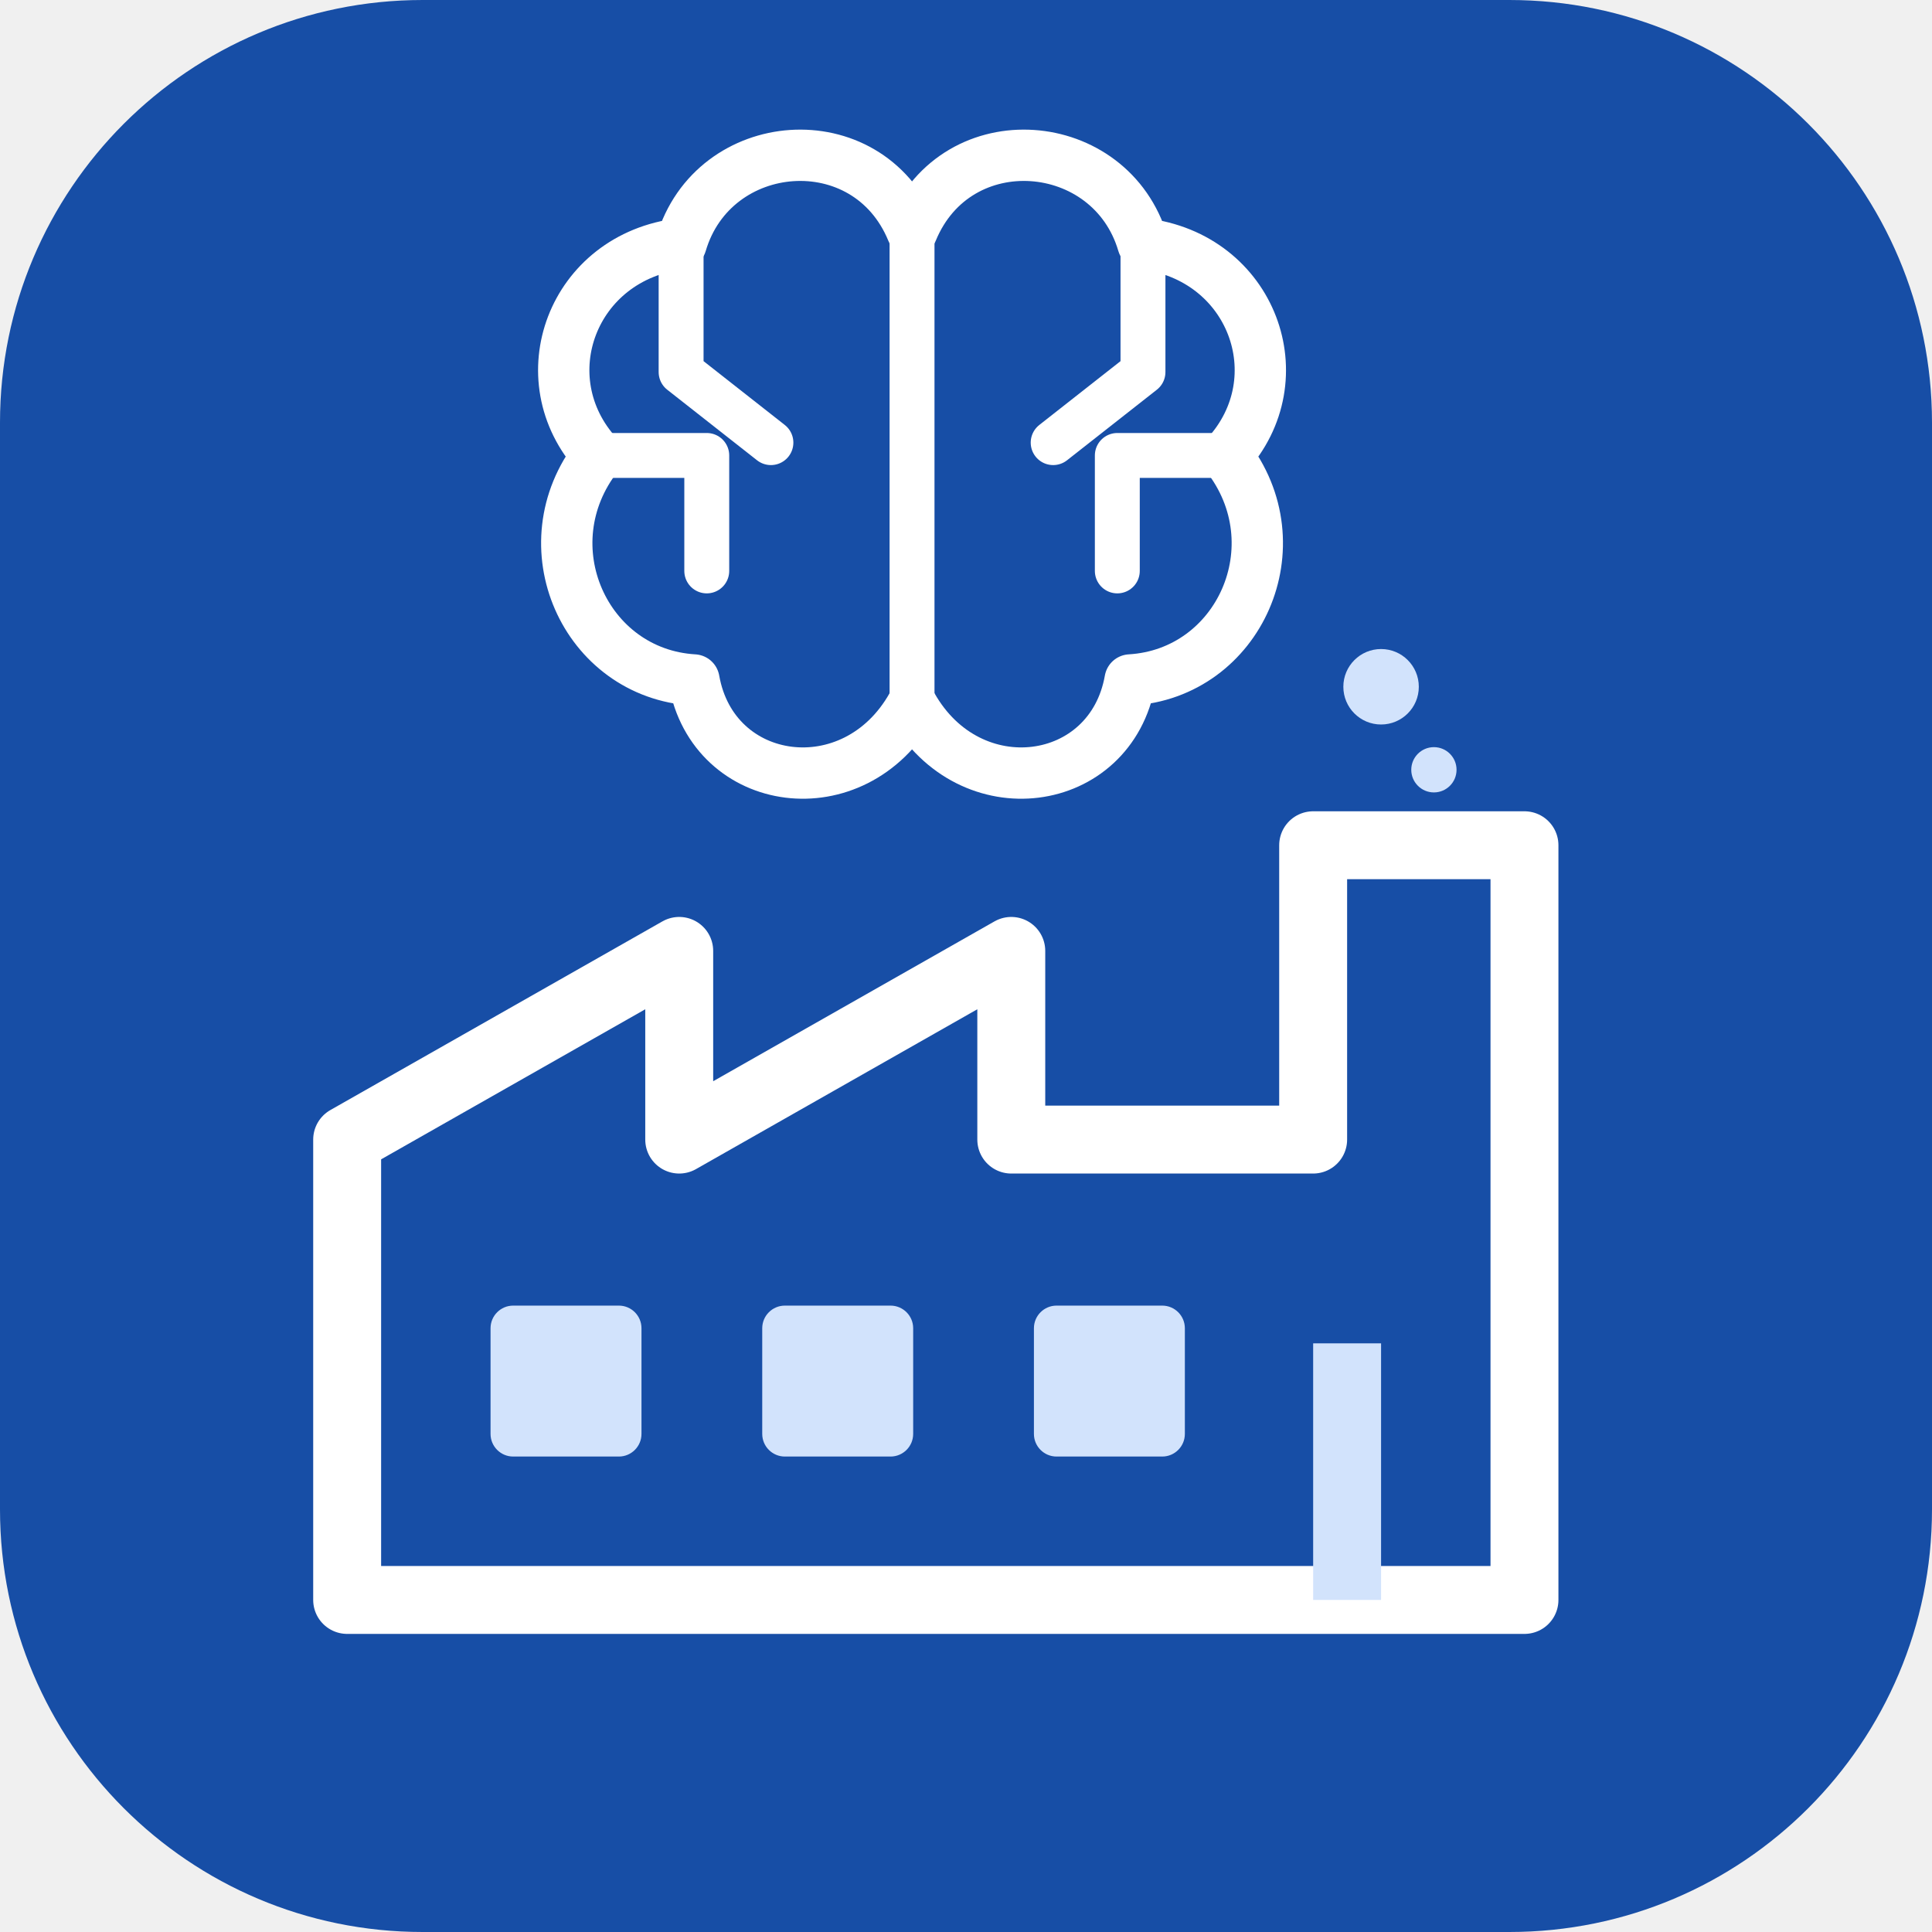
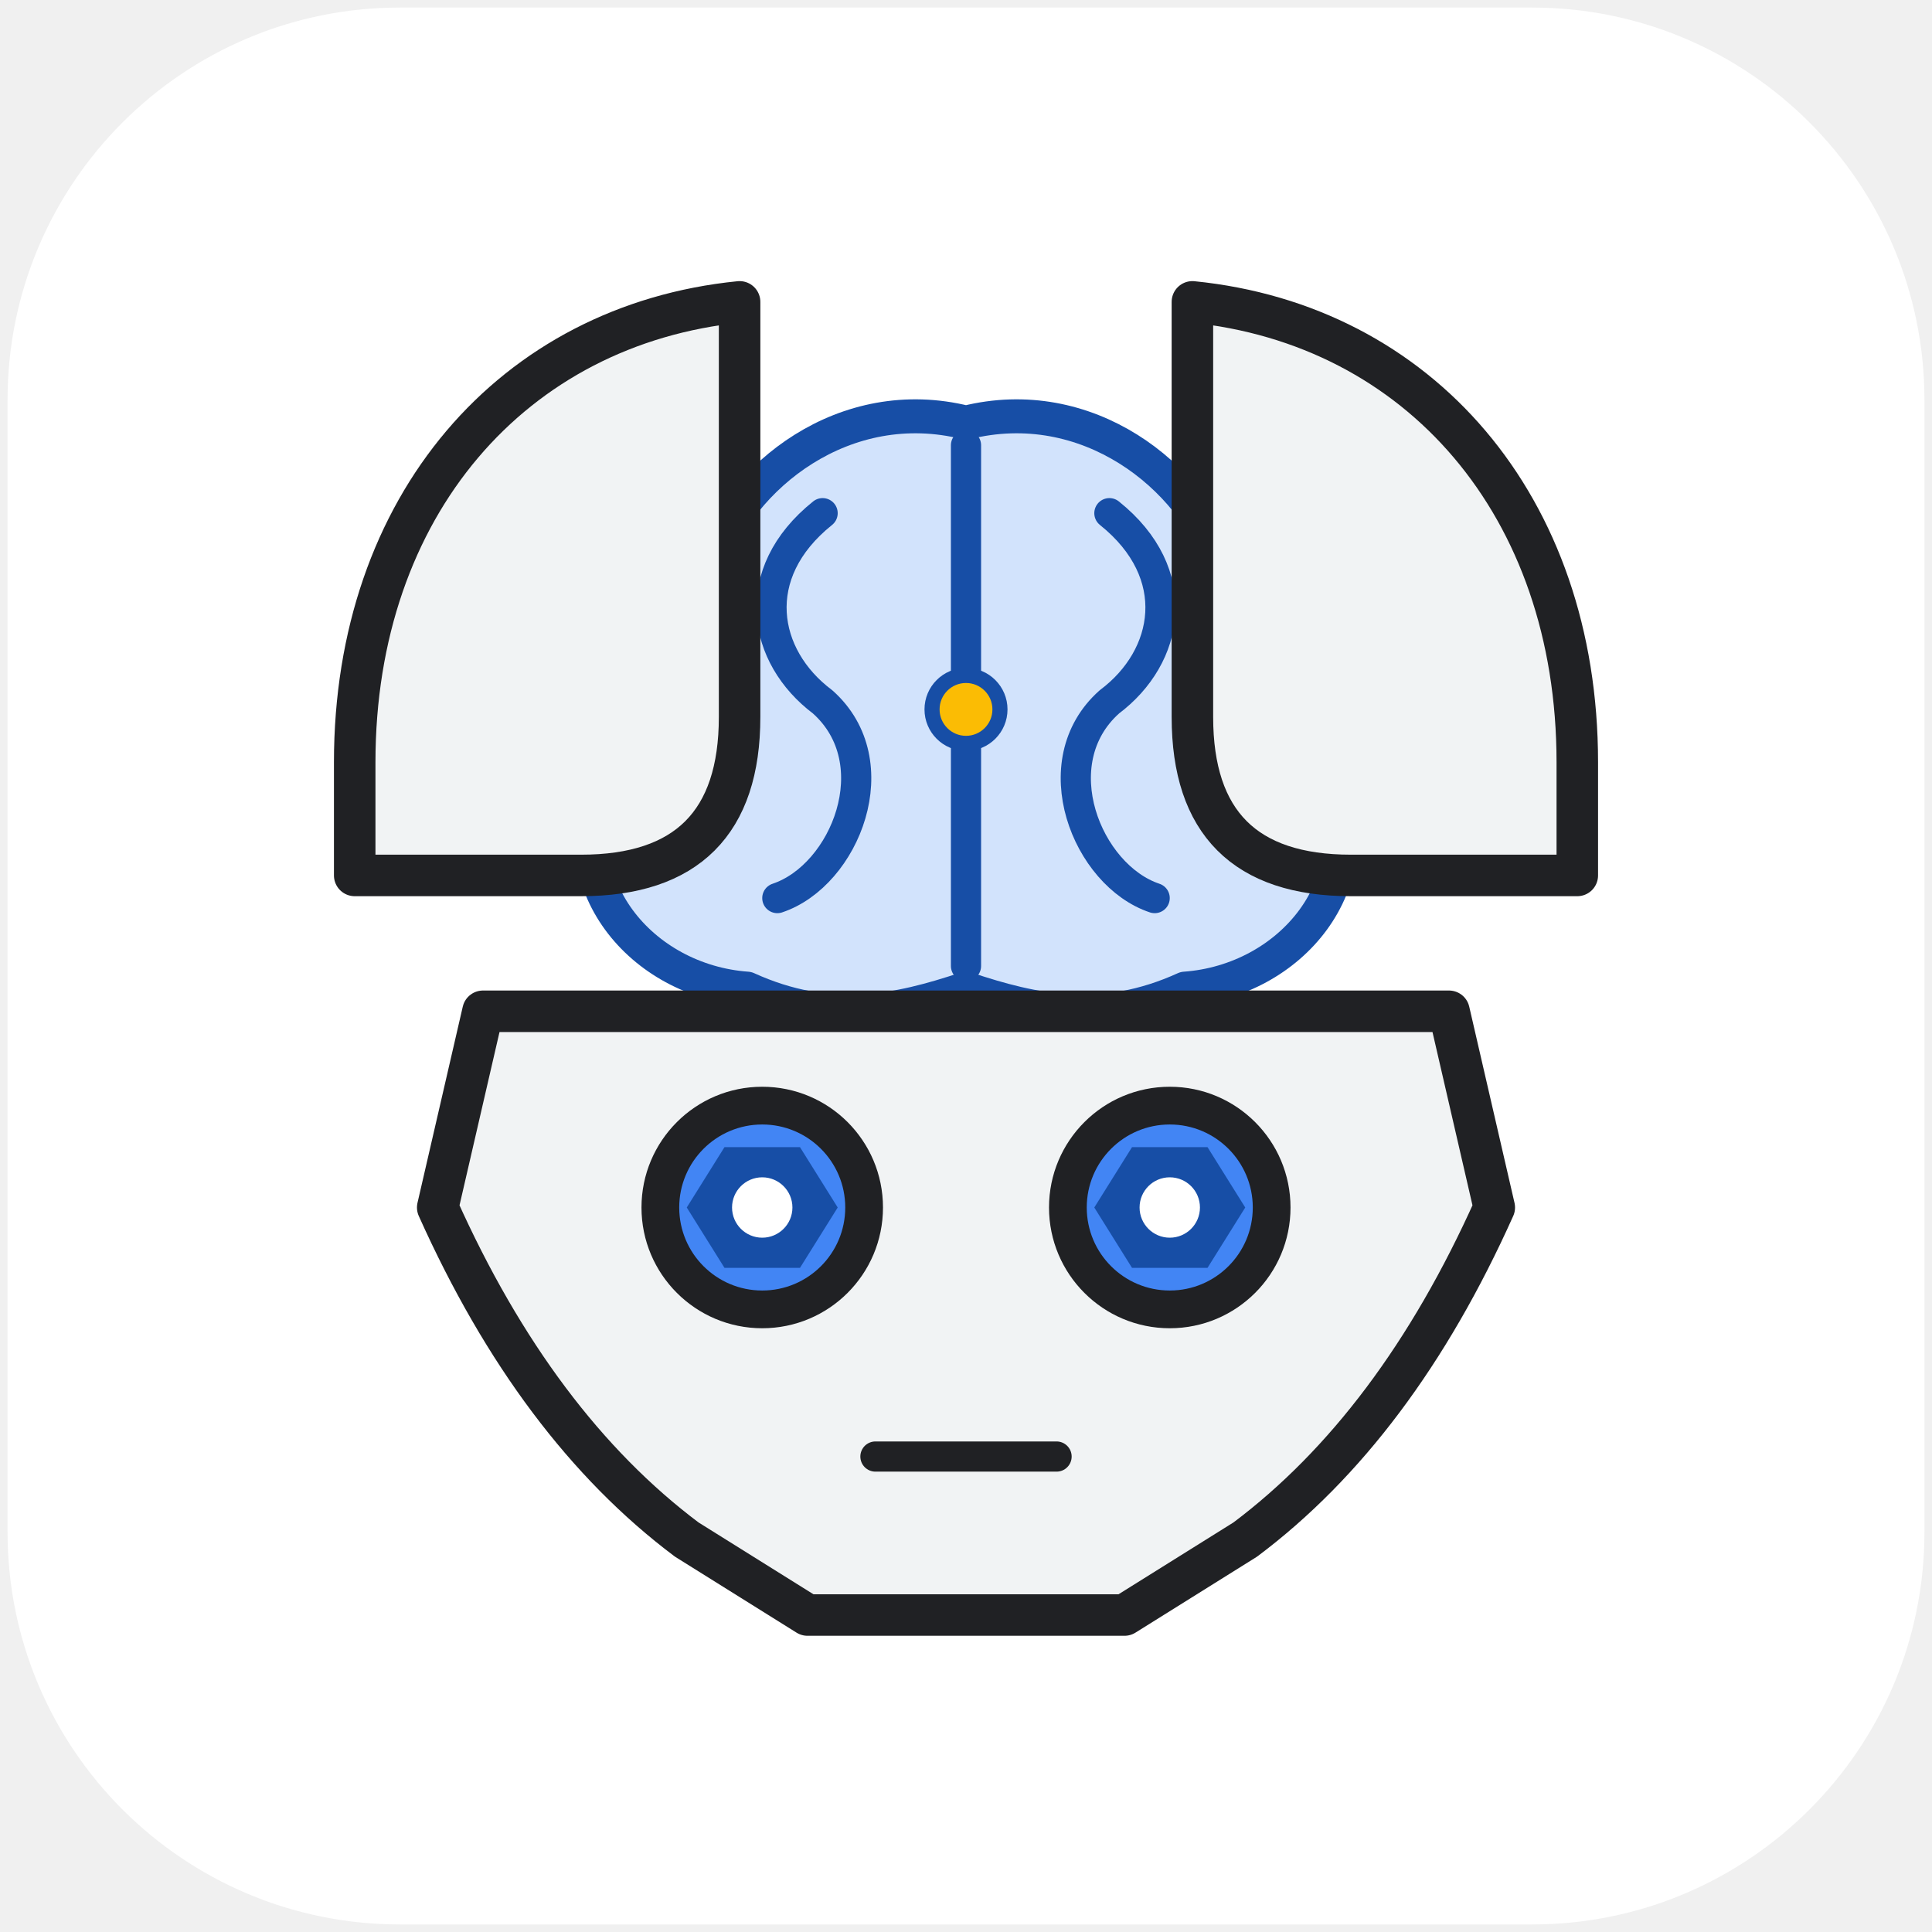
<svg xmlns="http://www.w3.org/2000/svg" width="256" height="256" viewBox="0 0 256 256" role="img" aria-labelledby="title desc">
-   <rect width="256" height="256" rx="56" fill="#174EA6" />
-   <path d="M46 212V151L90 126V151L134 126V151H174V112H202V212Z" fill="none" stroke="#FFFFFF" stroke-width="9" stroke-linecap="round" stroke-linejoin="round" />
-   <g transform="translate(18 0) scale(0.85)">
-     <path d="M121 49C114 32 90 34 85 51C68 53 61 72 72 84C61 98 70 118 87 119C90 136 112 139 121 123C130 139 152 136 155 119C172 118 181 98 170 84C181 72 174 53 157 51C152 34 128 32 121 49Z" transform="translate(0 -13)" fill="none" stroke="#FFFFFF" stroke-width="8" stroke-linecap="round" stroke-linejoin="round" />
-     <path d="M121 36V110M85 39V58L99 69M73 71H89V89M157 39V58L143 69M169 71H153V89" fill="none" stroke="#FFFFFF" stroke-width="7" stroke-linecap="round" stroke-linejoin="round" />
+   <rect x="1" y="1" width="254" height="254" rx="52" fill="#FFFFFF" />
+   <g transform="translate(128 128) scale(1) translate(-128 -128)">
+     <path d="M128 56 C112 52 98 63 94 75 C81 80 76 91 80 103 C74 117 85 130 99 131 C110 136 119 134 128 131 C137 134 146 136 157 131 C171 130 182 117 176 103 C180 91 175 80 162 75 C158 63 144 52 128 56 Z" fill="#D2E3FC" stroke="#174EA6" stroke-width="4.5" stroke-linecap="round" stroke-linejoin="round" />
+     <path d="M128 59 V128" fill="none" stroke="#174EA6" stroke-width="4" stroke-linecap="round" stroke-linejoin="round" />
+     <path d="M109 68 C99 76 101 87 109 93 C118 101 112 116 103 119" fill="none" stroke="#174EA6" stroke-width="4" stroke-linecap="round" stroke-linejoin="round" />
+     <g transform="translate(256 0) scale(-1 1)">
+       <path d="M109 68 C99 76 101 87 109 93 C118 101 112 116 103 119" fill="none" stroke="#174EA6" stroke-width="4" stroke-linecap="round" stroke-linejoin="round" />
+     </g>
+     <circle cx="128" cy="94" r="4.5" fill="#FBBC04" stroke="#174EA6" stroke-width="2" />
+     <path d="M98 40 C68 43 47 67 47 101 L47 116 L77 116 Q98 116 98 95 Z" fill="#F1F3F4" stroke="#202124" stroke-width="5.5" stroke-linecap="round" stroke-linejoin="round" />
+     <g transform="translate(256 0) scale(-1 1)">
+       <path d="M98 40 C68 43 47 67 47 101 L47 116 L77 116 Q98 116 98 95 Z" fill="#F1F3F4" stroke="#202124" stroke-width="5.5" stroke-linecap="round" stroke-linejoin="round" />
+     </g>
+     <path d="M64 134 H192 L198 160 Q185 189 165 204 L149 214 H107 L91 204 Q71 189 58 160 Z" fill="#F1F3F4" stroke="#202124" stroke-width="5.5" stroke-linecap="round" stroke-linejoin="round" />
+     <circle cx="101" cy="160" r="16" fill="#202124" stroke="none" stroke-width="0" />
+     <circle cx="101" cy="160" r="11" fill="#4285F4" stroke="none" stroke-width="0" />
+     <path d="M96 152 L106 152 L111 160 L106 168 L96 168 L91 160 Z" fill="#174EA6" stroke="none" stroke-width="0" stroke-linecap="round" stroke-linejoin="round" />
+     <circle cx="101" cy="160" r="4" fill="#FFFFFF" stroke="none" stroke-width="0" />
+     <circle cx="155" cy="160" r="16" fill="#202124" stroke="none" stroke-width="0" />
+     <circle cx="155" cy="160" r="11" fill="#4285F4" stroke="none" stroke-width="0" />
+     <path d="M150 152 L160 152 L165 160 L160 168 L150 168 L145 160 Z" fill="#174EA6" stroke="none" stroke-width="0" stroke-linecap="round" stroke-linejoin="round" />
+     <circle cx="155" cy="160" r="4" fill="#FFFFFF" stroke="none" stroke-width="0" />
+     <path d="M116 193 H140" fill="none" stroke="#202124" stroke-width="4" stroke-linecap="round" stroke-linejoin="round" />
  </g>
-   <circle cx="183" cy="91" r="5" fill="#D2E3FC" />
-   <circle cx="190" cy="102" r="3" fill="#D2E3FC" />
-   <rect x="65" y="173" width="20" height="20" rx="3" fill="#D2E3FC" />
-   <rect x="101" y="173" width="20" height="20" rx="3" fill="#D2E3FC" />
-   <rect x="137" y="173" width="20" height="20" rx="3" fill="#D2E3FC" />
-   <path d="M174 212V178H183V212" fill="#D2E3FC" />
</svg>
